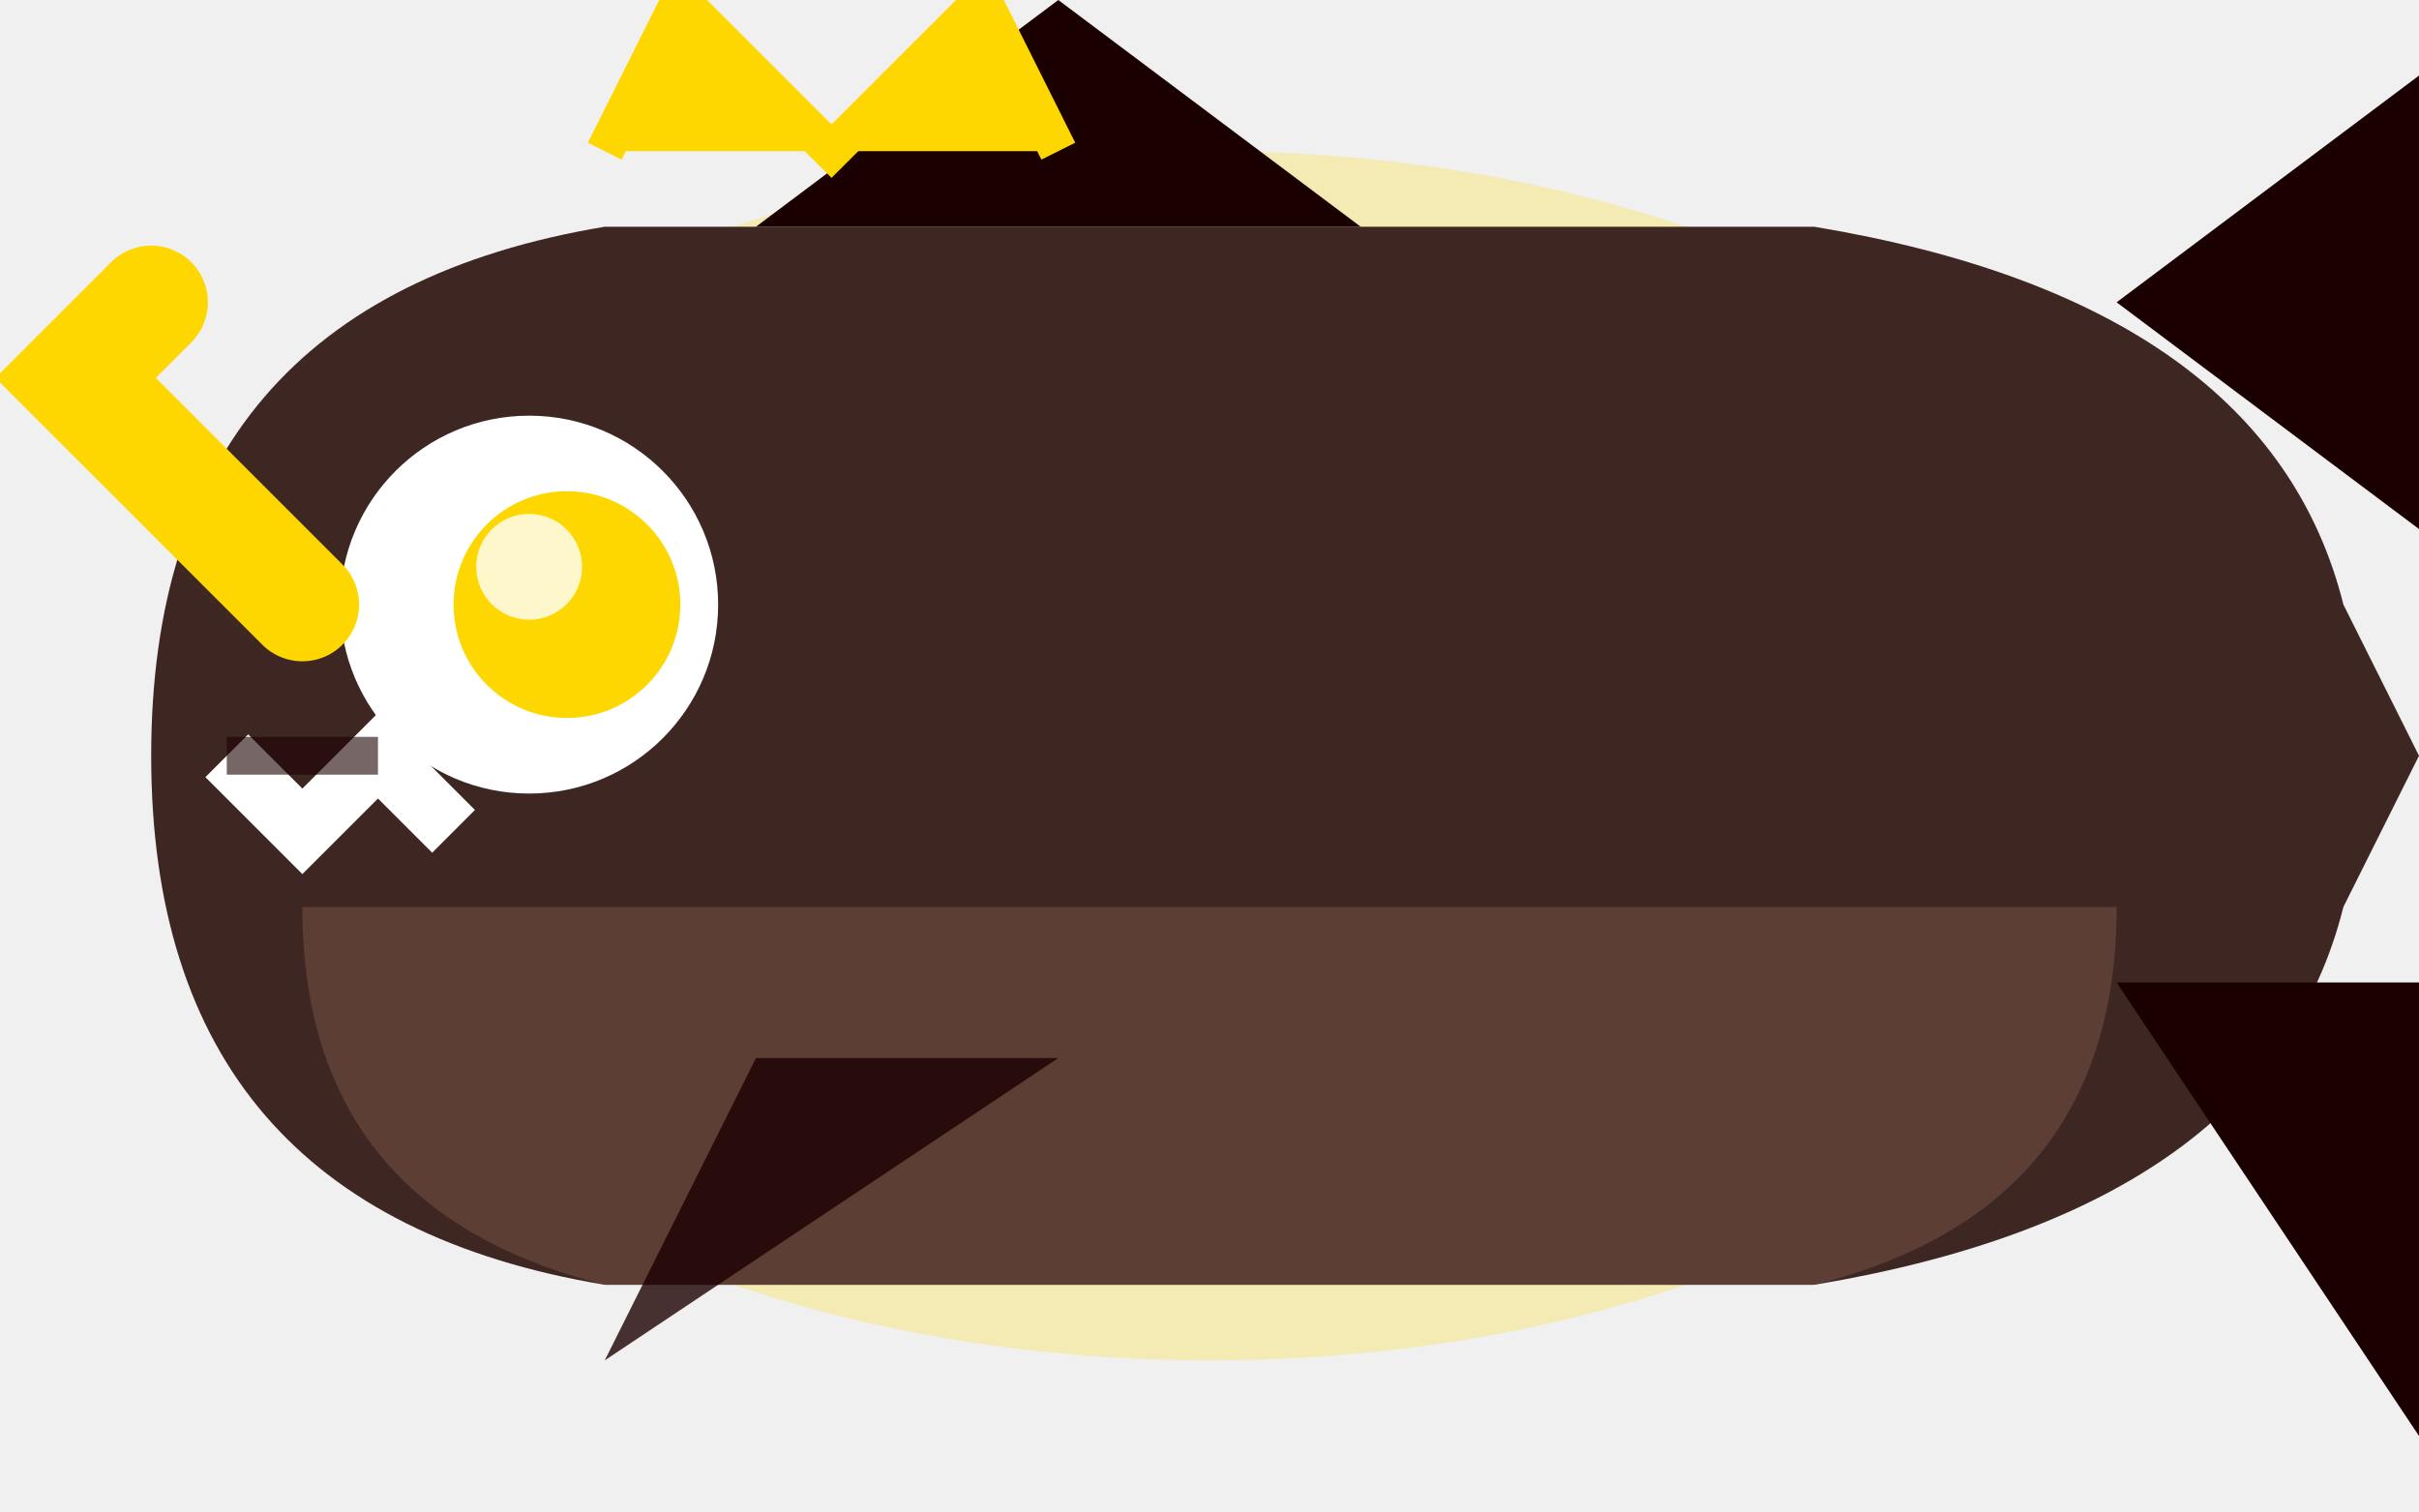
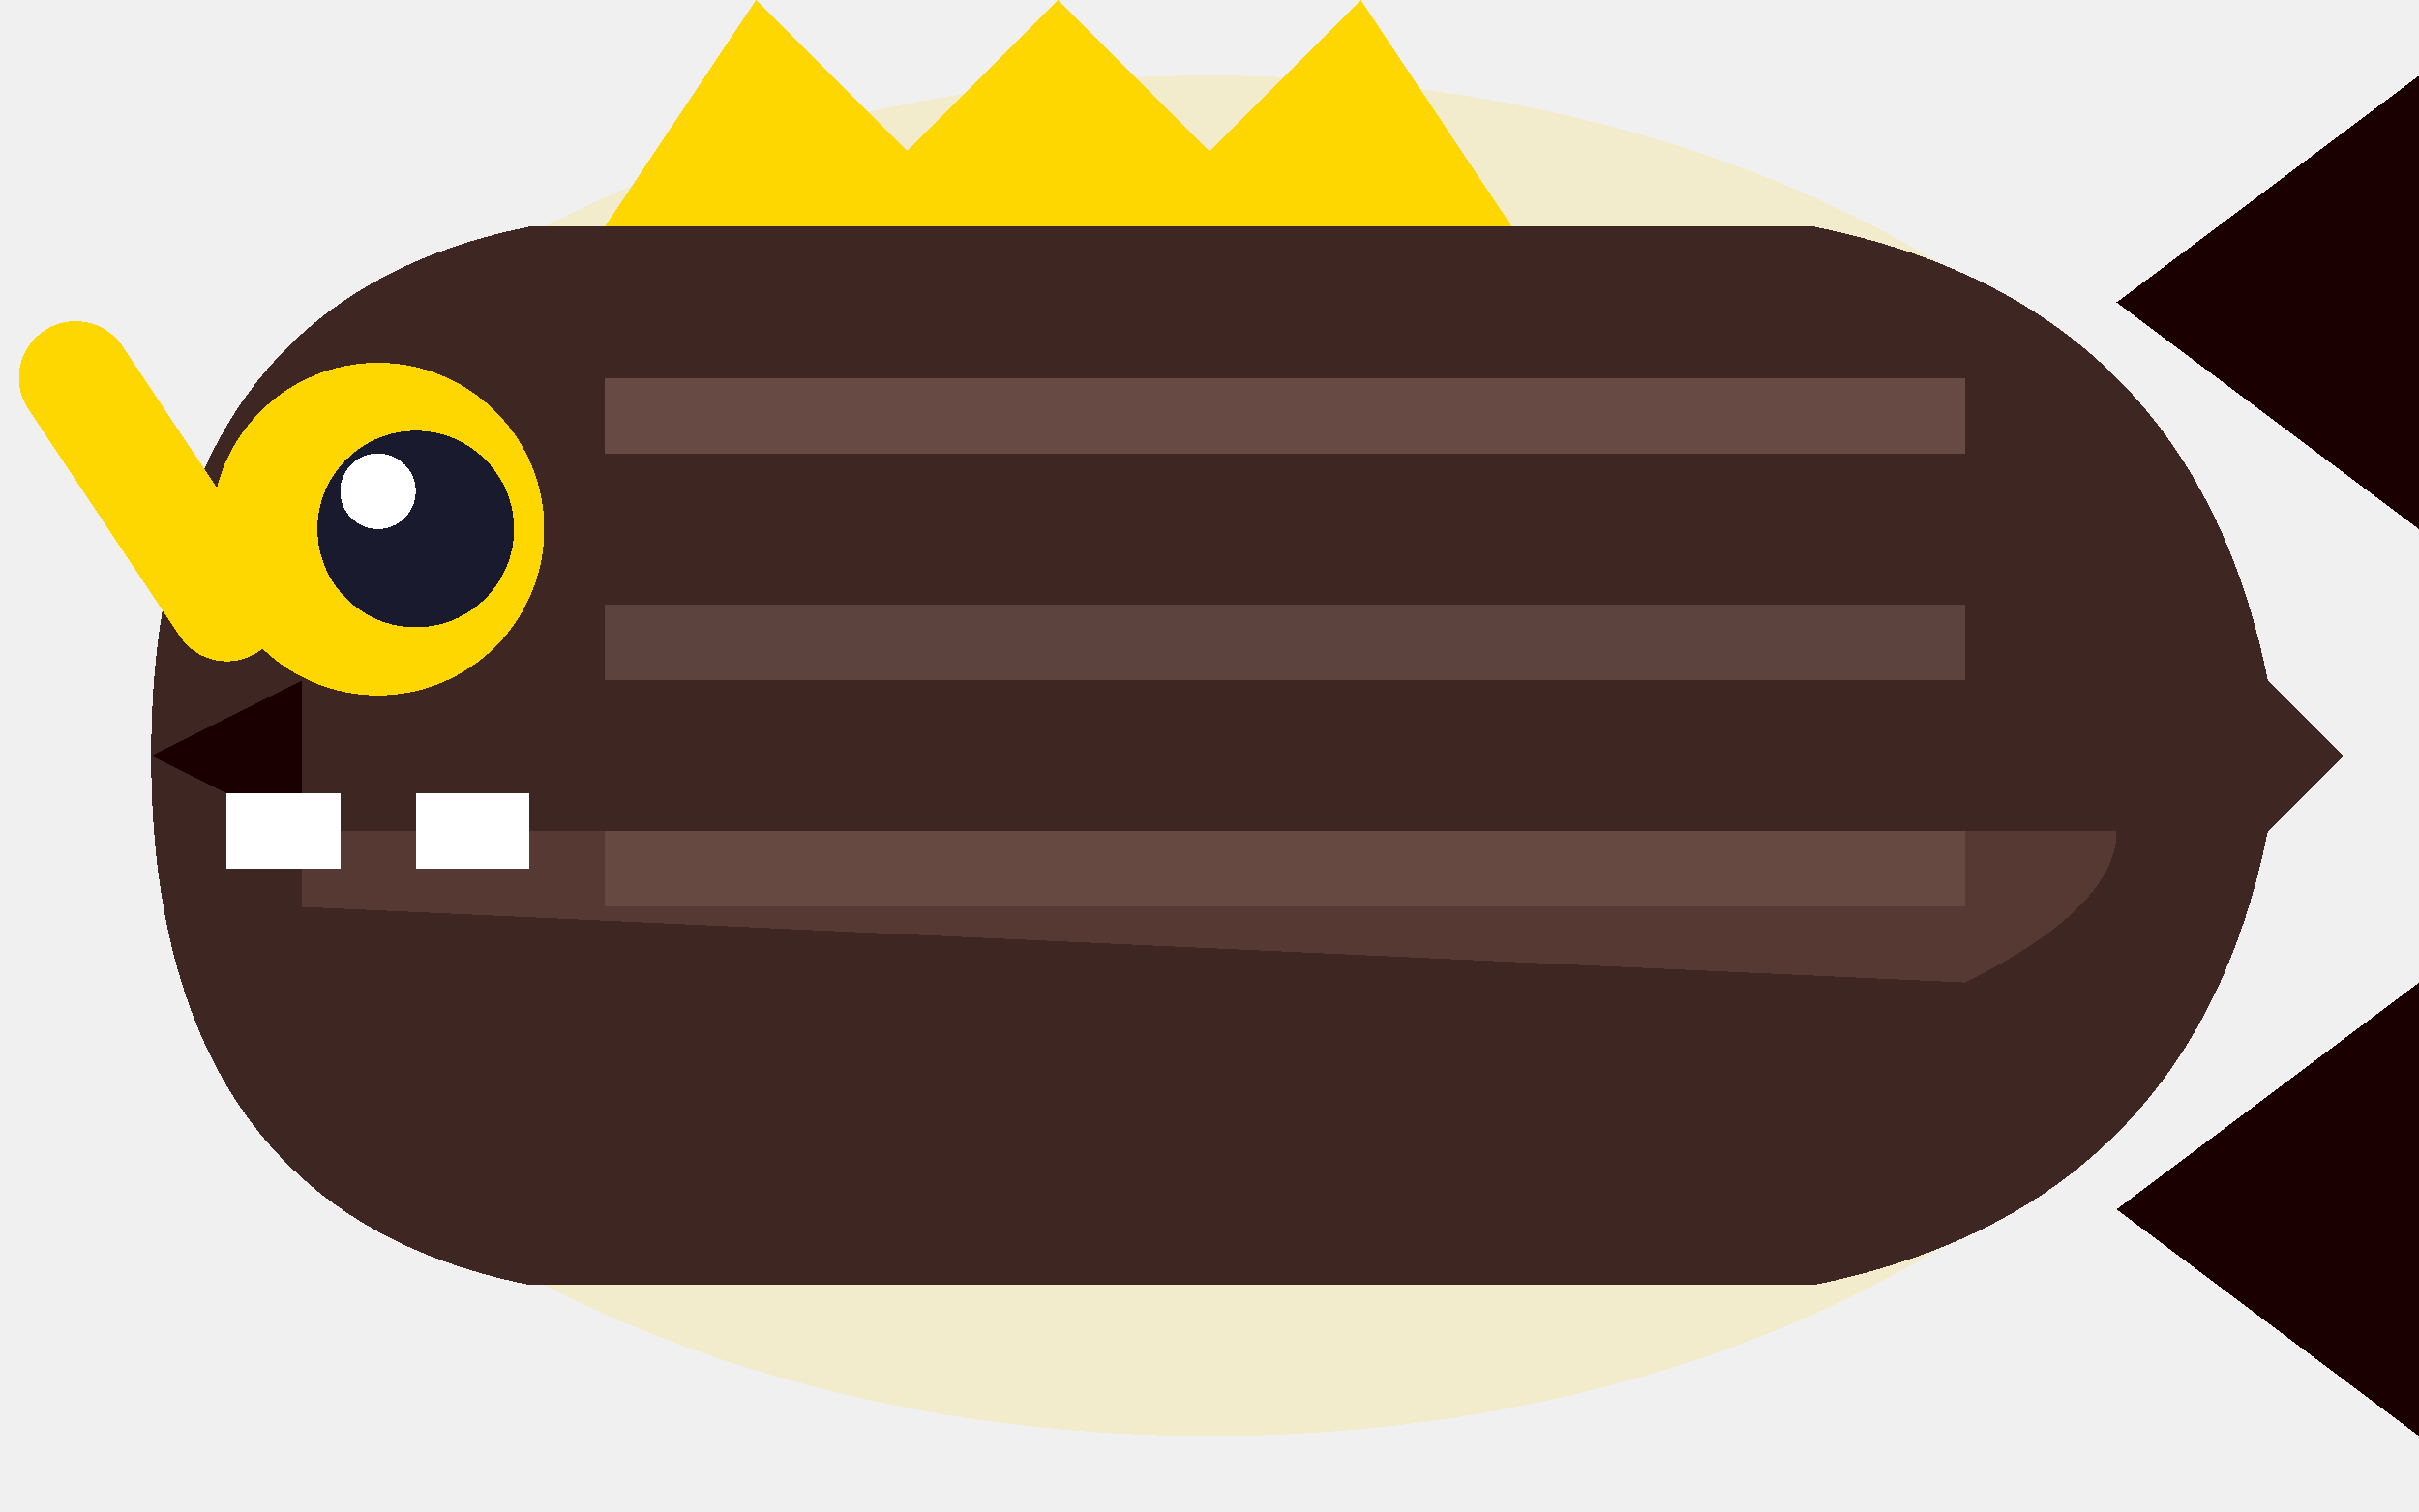
- <svg xmlns="http://www.w3.org/2000/svg" viewBox="0 0 32 20" width="64" height="40">
-   <ellipse cx="16" cy="10" rx="13" ry="8" fill="#FFD700" opacity="0.25">
-     <animate attributeName="opacity" values="0.15;0.35;0.15" dur="2s" repeatCount="indefinite" />
+ <svg xmlns="http://www.w3.org/2000/svg" viewBox="0 0 32 20" width="64" height="40" shape-rendering="crispEdges">
+   <ellipse cx="16" cy="10" rx="14" ry="9" fill="#FFD700" opacity="0.15">
+     <animate attributeName="opacity" values="0.1;0.25;0.1" dur="2s" repeatCount="indefinite" />
  </ellipse>
-   <path d="M2,10 Q2,4 8,3 L24,3 Q30,4 31,8 L32,10 L31,12 Q30,16 24,17 L8,17 Q2,16 2,10 Z" fill="#3E2723" />
-   <path d="M4,12 L28,12 Q28,16 24,17 L8,17 Q4,16 4,12 Z" fill="#795548" opacity="0.5" />
+   <path d="M2,10 Q2,4 7,3 L24,3 Q29,4 30,9 L31,10 L30,11 Q29,16 24,17 L7,17 Q2,16 2,10 Z" fill="#3E2723" />
+   <path d="M4,12 L26,13 Q28,12 28,11 L4,11 Z" fill="#795548" opacity="0.4" />
  <path d="M28,4 L32,1 L32,7 Z" fill="#1B0000" />
-   <path d="M28,13 L32,19 L32,13 Z" fill="#1B0000" />
-   <path d="M10,3 L14,0 L18,3 Z" fill="#1B0000" />
-   <path d="M10,14 L8,18 L14,14 Z" fill="#1B0000" opacity="0.8" />
-   <circle cx="7" cy="8" r="2.5" fill="white" />
-   <circle cx="7.5" cy="8" r="1.5" fill="#FFD700" />
-   <circle cx="7" cy="7.5" r="0.7" fill="white" opacity="0.8" />
-   <path d="M3,10 L4,11 L5,10 L6,11" fill="none" stroke="white" stroke-width="0.8" />
-   <path d="M4,8 L1,5 L2,4" fill="none" stroke="#FFD700" stroke-width="1.5" stroke-linecap="round" />
-   <path d="M8,2 L9,0 L11,2 L13,0 L14,2" fill="#FFD700" stroke="#FFD700" stroke-width="0.5" />
-   <line x1="3" y1="10" x2="5" y2="10" stroke="#1B0000" stroke-width="0.5" opacity="0.6" />
+   <path d="M28,16 L32,19 L32,13 Z" fill="#1B0000" />
+   <path d="M8,3 L10,0 L12,2 L14,0 L16,2 L18,0 L20,3 Z" fill="#FFD700" />
+   <rect x="8" y="5" width="18" height="1" fill="#8D6E63" opacity="0.5" />
+   <rect x="8" y="8" width="18" height="1" fill="#8D6E63" opacity="0.4" />
+   <rect x="8" y="11" width="18" height="1" fill="#8D6E63" opacity="0.3" />
+   <line x1="3" y1="8" x2="1" y2="5" stroke="#FFD700" stroke-width="1.5" stroke-linecap="round" />
+   <path d="M2,10 L4,9 L4,11 Z" fill="#1B0000" />
+   <rect x="3" y="10.5" width="1.5" height="1" fill="white" />
+   <rect x="5.5" y="10.5" width="1.5" height="1" fill="white" />
+   <circle cx="5" cy="7" r="2.2" fill="#FFD700" />
+   <circle cx="5.5" cy="7" r="1.3" fill="#1a1a2e" />
+   <circle cx="5" cy="6.5" r="0.5" fill="white" />
</svg>
